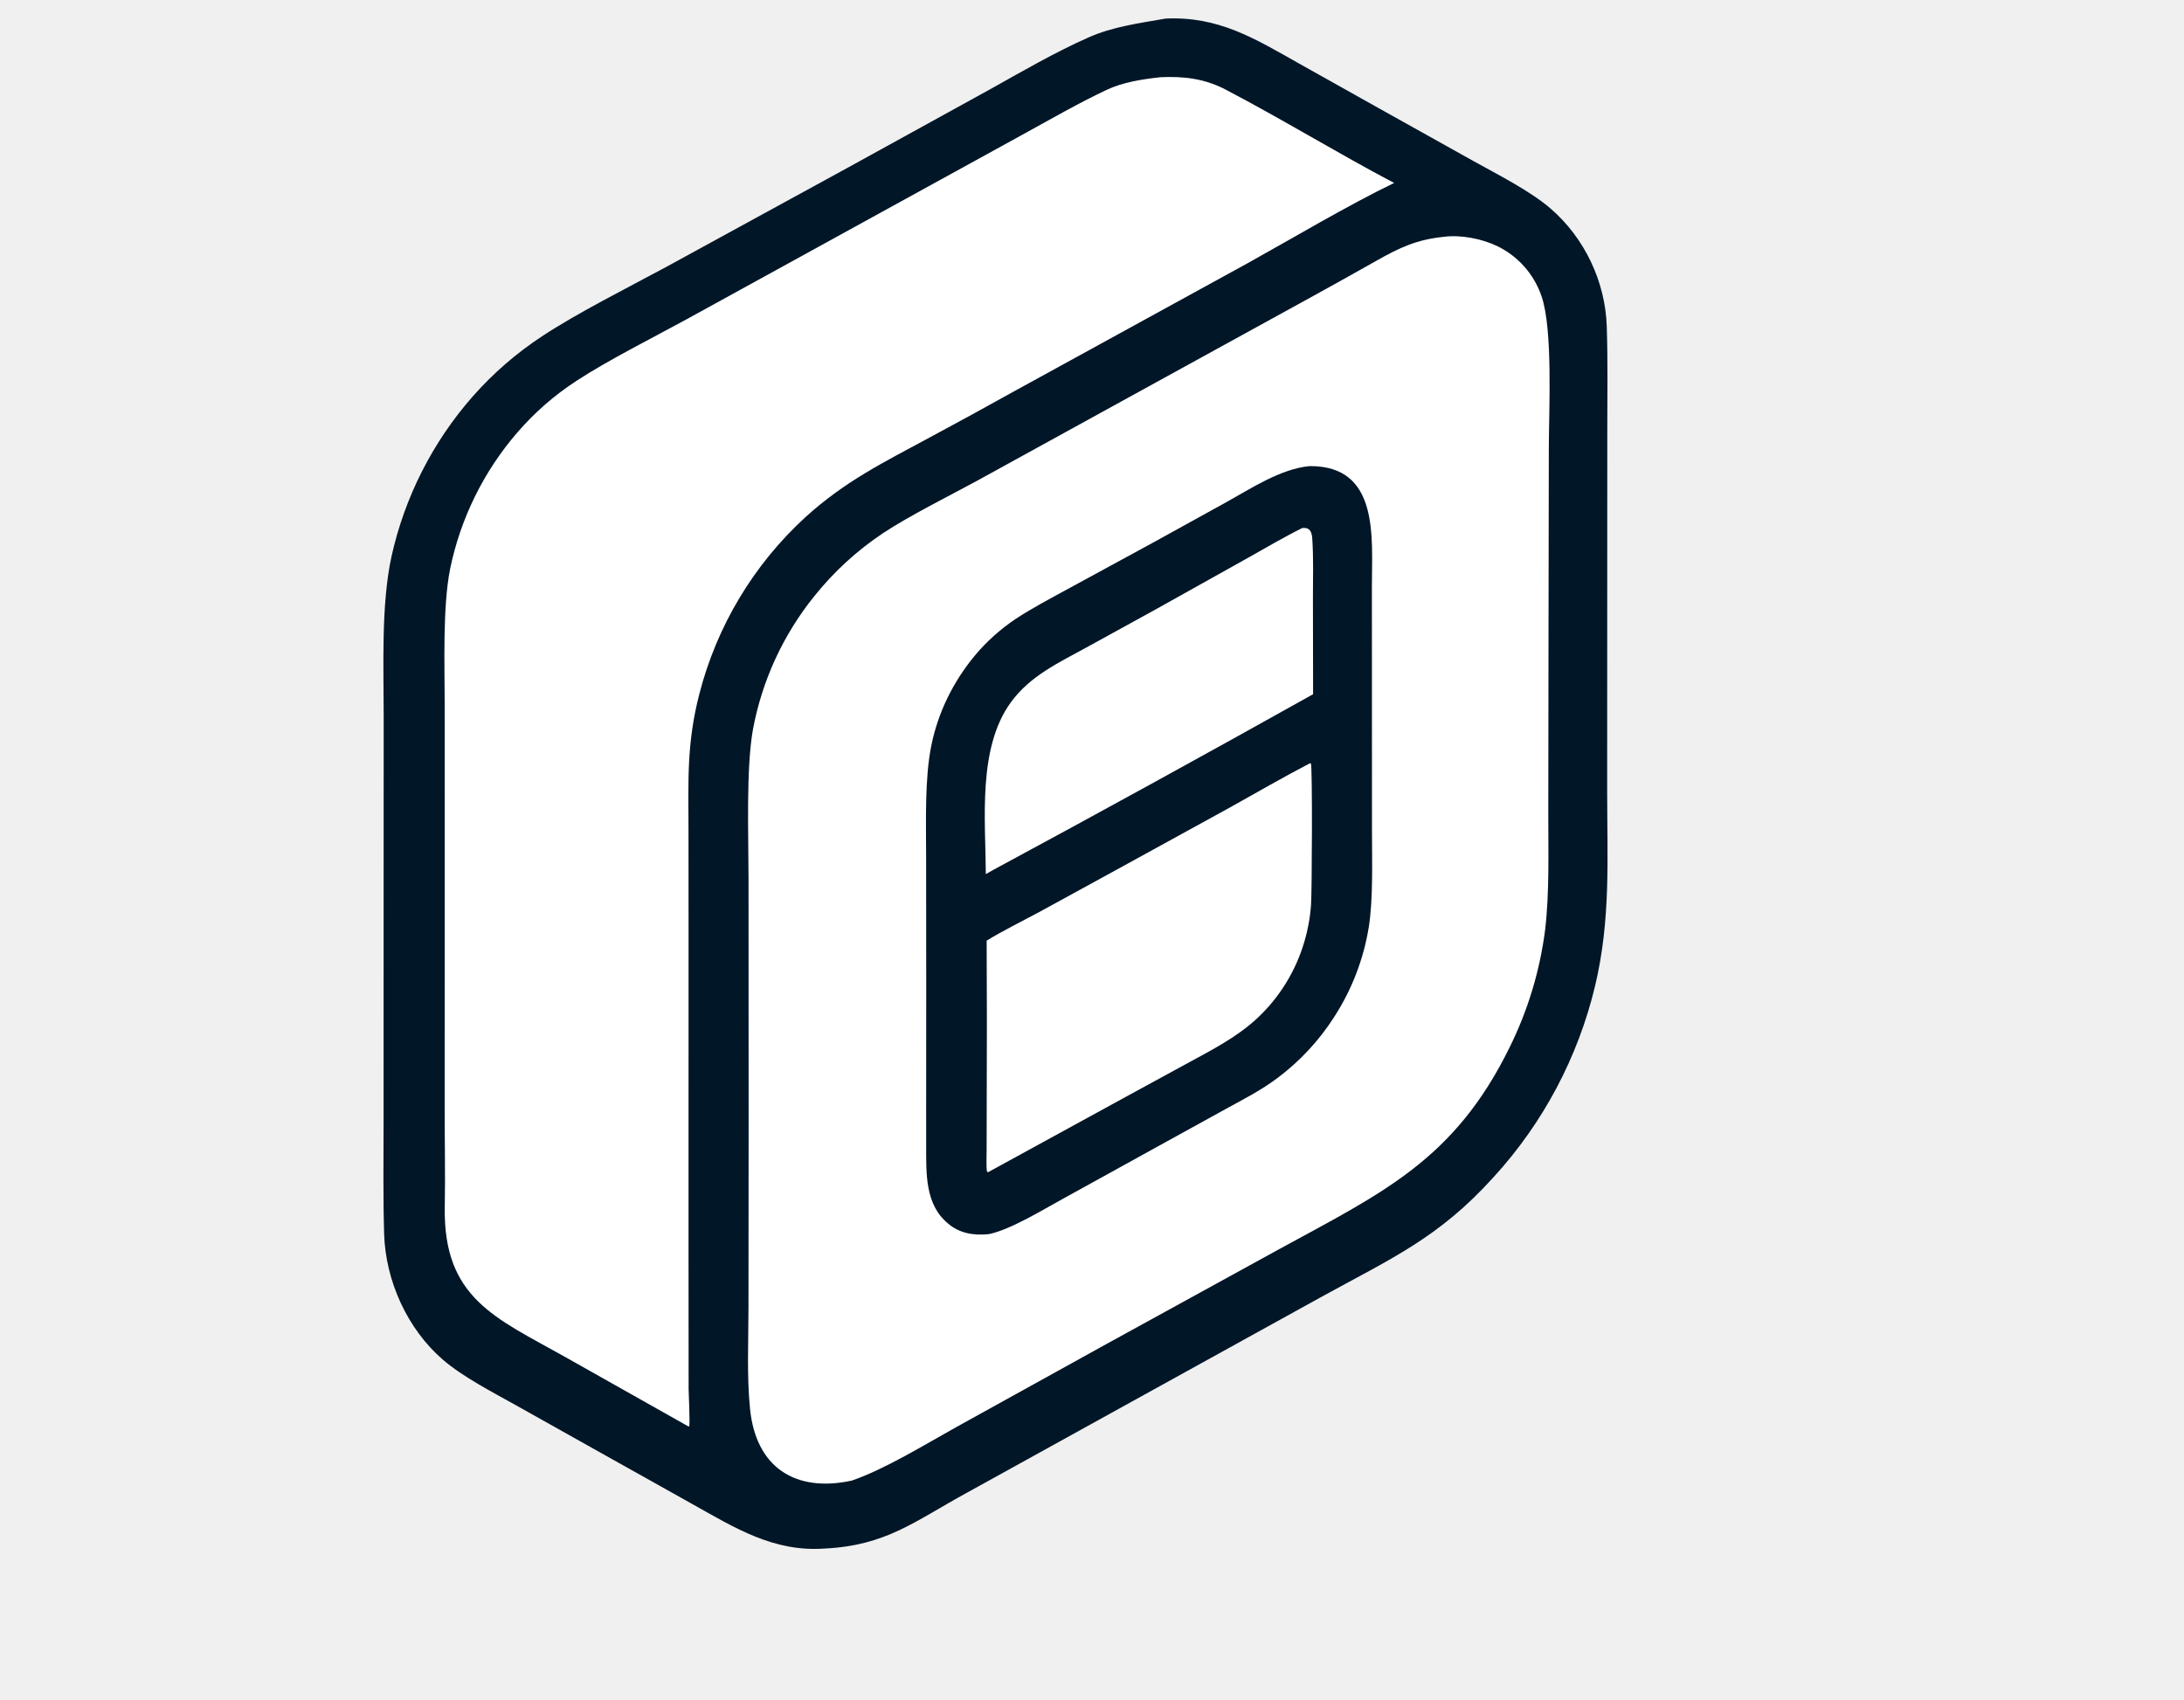
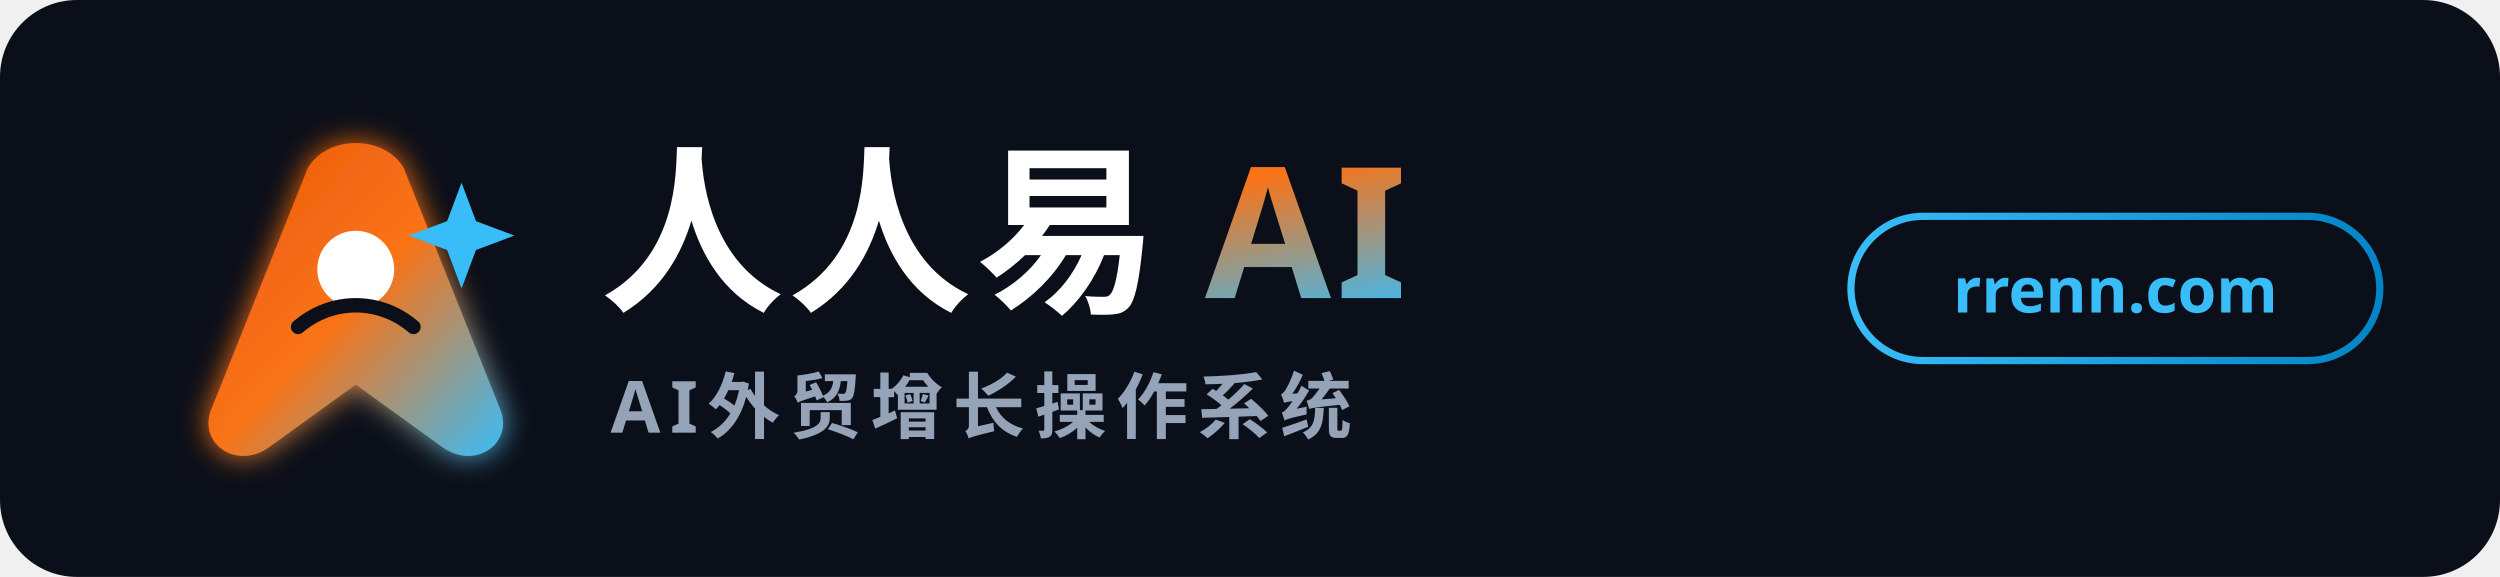
- <svg xmlns="http://www.w3.org/2000/svg" viewBox="0 0 834 649" fill="none">
-   <path fill="#011627" d="M445.095 7.094C465.376 6.156 479.12 14.706 495.962 24.201L526.535 41.337L562.91 61.642C572.209 66.809 584.43 72.981 592.216 79.728C605.112 90.922 613.007 107.518 613.57 124.621C613.997 137.564 613.785 151.186 613.771 164.285L613.743 233.167L613.724 302.115C613.724 328.043 615.147 351.097 609.112 376.5C602.601 403.733 589.274 428.855 570.372 449.495C549.311 472.84 531.218 480.587 504.269 495.433L435.717 533.297L369.268 570.017C349.148 581.007 338.445 590.166 314.978 591.343C295.336 592.765 280.624 583.434 264.332 574.332L231.209 555.796L197.159 536.707C188.064 531.606 176.78 525.84 169.138 519.247C155.537 507.509 147.236 489.12 146.689 471.221C146.261 457.224 146.479 442.102 146.479 427.951L146.495 345.546L146.52 273.548C146.53 254.27 145.49 230.956 149.51 212.464C154.532 189.864 165.167 168.888 180.427 151.489C188.245 142.605 197.223 134.814 207.121 128.324C220.854 119.307 239.559 109.953 254.414 101.931L324.032 63.871L377.708 34.303C389.942 27.491 403.011 19.864 415.79 14.243C424.983 10.198 434.435 8.97 445.095 7.094Z" />
-   <path fill="#FFFFFF" d="M551.317 90.44C557.678 89.567 565.764 91.147 571.495 93.863C579.57 97.684 585.756 104.611 588.643 113.063C593.053 125.734 591.473 156.67 591.443 171.112L591.314 249.733L591.238 310.947C591.227 325.186 591.691 340.89 590.054 354.92C588.069 370.594 583.473 385.826 576.46 399.982C555.363 442.986 527.973 455.45 488.286 477.122L422.355 513.332L365.248 544.928C353.229 551.61 337.931 561.062 325.256 565.404C303.927 570.03 288.668 560.584 286.41 537.983C285.155 525.413 285.813 512.071 285.819 499.363L285.877 428.201L285.838 335.271C285.834 319.126 284.849 293.286 287.551 278.43C291.03 259.848 299.063 242.413 310.931 227.699C318.408 218.335 327.295 210.186 337.275 203.548C346.99 197.101 362.755 189.212 373.491 183.383L431.093 151.71L500.183 113.742C508.673 109.063 517.232 104.321 525.662 99.545C534.307 94.645 540.968 91.475 551.317 90.44Z" />
-   <path fill="#011627" d="M500.082 178.001C526.778 177.772 523.894 205.211 523.884 223.719L523.898 262.499L523.914 317.09C523.91 328.358 524.422 343.13 522.698 354.018C520.708 366.296 516.186 378.028 509.412 388.459C503.656 397.432 496.335 405.297 487.795 411.689C481.432 416.447 474.925 419.72 467.987 423.536L442.835 437.398L405.739 457.871C398 462.106 386.024 469.486 377.74 471.261L377.429 471.295C371.837 471.855 366.369 470.989 361.995 467.199C353.196 459.977 353.708 447.985 353.675 437.935C353.658 432.922 353.668 427.909 353.67 422.896L353.695 376.464L353.657 326.944C353.647 313.866 353.091 297.438 355.615 284.836C358.159 272.209 363.878 260.447 372.266 250.342C376.745 244.958 381.997 240.295 387.801 236.377C393.985 232.272 401.996 228.073 408.612 224.459L440.329 207.201L468.44 191.684C477.65 186.588 489.038 179.021 500.082 178.001Z" />
-   <path fill="#FFFFFF" d="M500.225 291.464L500.59 291.556C501.213 292.643 501.002 340.865 500.638 345.536C500.306 350.339 499.443 355.09 498.065 359.703C494.788 370.842 488.588 380.902 480.112 388.834C472.165 396.184 462.79 400.931 453.37 406.067L431.052 418.227L377.328 447.628L376.894 447.414C376.568 445.467 376.757 441.034 376.763 438.896L376.794 421.911C376.893 401.013 376.885 380.115 376.77 359.217C382.142 355.849 390.96 351.452 396.691 348.372L427.925 331.276L469.656 308.362C479.711 302.761 490.055 296.768 500.225 291.464Z" />
-   <path fill="#FFFFFF" d="M497.337 201.62C500.344 201.36 500.962 203.237 501.131 205.91C501.599 213.274 501.389 220.747 501.367 228.135L501.431 265.103C460.969 287.74 420.329 310.058 379.523 332.068L376.452 333.794C376.365 312.962 373.253 285.726 386.024 268.182C393.365 258.104 404.145 253.143 414.788 247.296L441.211 232.769L476.823 212.874C483.353 209.216 490.623 204.921 497.337 201.62Z" />
-   <path fill="#FFFFFF" d="M443.216 29.48C452.02 29.081 460.018 30.026 467.903 34.143C489.625 45.489 510.693 58.448 532.373 69.869C514.905 78.295 493.564 90.995 476.372 100.542L386.895 149.628C376.357 155.498 365.774 161.287 355.148 166.992C337.373 176.588 322.776 183.695 307.595 197.464C287.772 215.608 273.675 239.14 267.014 265.17C262.116 284.284 262.909 298.302 262.917 317.836L262.939 357.47L262.926 471.524L262.961 530.447C262.98 532.198 263.562 543.941 263.164 544.751L262.58 544.549L215.582 518.061C189.232 503.261 169.189 495.747 169.845 460.795C170.068 448.934 169.804 435.617 169.812 423.605L169.831 344.391L169.818 269.769C169.814 254.383 168.977 231.859 171.873 217.311C175.825 198.048 184.641 180.127 197.478 165.236C204.056 157.596 211.686 150.929 220.143 145.432C231.916 137.708 249.246 128.979 262.061 121.995L328.787 85.319L391.28 50.97C401.594 45.309 412 39.303 422.528 34.344C428.812 31.385 436.148 30.248 443.216 29.48Z" />
+ <svg xmlns="http://www.w3.org/2000/svg" viewBox="0 0 520 120" width="520" height="120">
+   <defs>
+     <linearGradient id="renGradient" x1="0%" y1="0%" x2="100%" y2="100%">
+       <stop offset="0%" stop-color="#EA580C" />
+       <stop offset="50%" stop-color="#F97316" />
+       <stop offset="100%" stop-color="#38BDF8" />
+     </linearGradient>
+     <linearGradient id="cyanGradient" x1="0%" y1="0%" x2="100%" y2="0%">
+       <stop offset="0%" stop-color="#38BDF8" />
+       <stop offset="100%" stop-color="#0284C7" />
+     </linearGradient>
+     <filter id="glow" x="-20%" y="-20%" width="140%" height="140%">
+       <feGaussianBlur stdDeviation="3" result="blur" />
+       <feComposite in="SourceGraphic" in2="blur" operator="over" />
+     </filter>
+   </defs>
+   <rect width="520" height="120" rx="16" fill="#0B0F19" />
+   <g transform="translate(24, 20)">
+     <path d="M 20 65 L 40 15 C 44 8, 56 8, 60 15 L 80 65 C 83 72, 75 78, 68 73 L 50 60 L 32 73 C 25 78, 17 72, 20 65 Z" fill="url(#renGradient)" filter="url(#glow)" />
+     <circle cx="50" cy="36" r="8" fill="#FFFFFF" />
+     <path d="M 38 48 C 45 42, 55 42, 62 48" stroke="#0B0F19" stroke-width="3" stroke-linecap="round" fill="none" />
+     <polygon points="72,18 75,26 83,29 75,32 72,40 69,32 61,29 69,26" fill="#38BDF8" />
+   </g>
+   <text x="125" y="62" font-family="'PingFang SC', 'Microsoft YaHei', sans-serif" font-weight="900" font-size="38" fill="#FFFFFF" letter-spacing="1">人人易 <tspan fill="url(#renGradient)">AI</tspan>
+   </text>
+   <text x="127" y="90" font-family="'PingFang SC', 'Microsoft YaHei', sans-serif" font-weight="600" font-size="15" fill="#94A3B8" letter-spacing="2">AI外贸增长操作系统</text>
+   <g transform="translate(385, 45)">
+     <rect width="110" height="30" rx="15" fill="none" stroke="url(#cyanGradient)" stroke-width="1.5" />
+     <text x="55" y="20" font-family="sans-serif" font-weight="700" font-size="13" fill="#38BDF8" text-anchor="middle">rrenn.com</text>
+   </g>
</svg>
